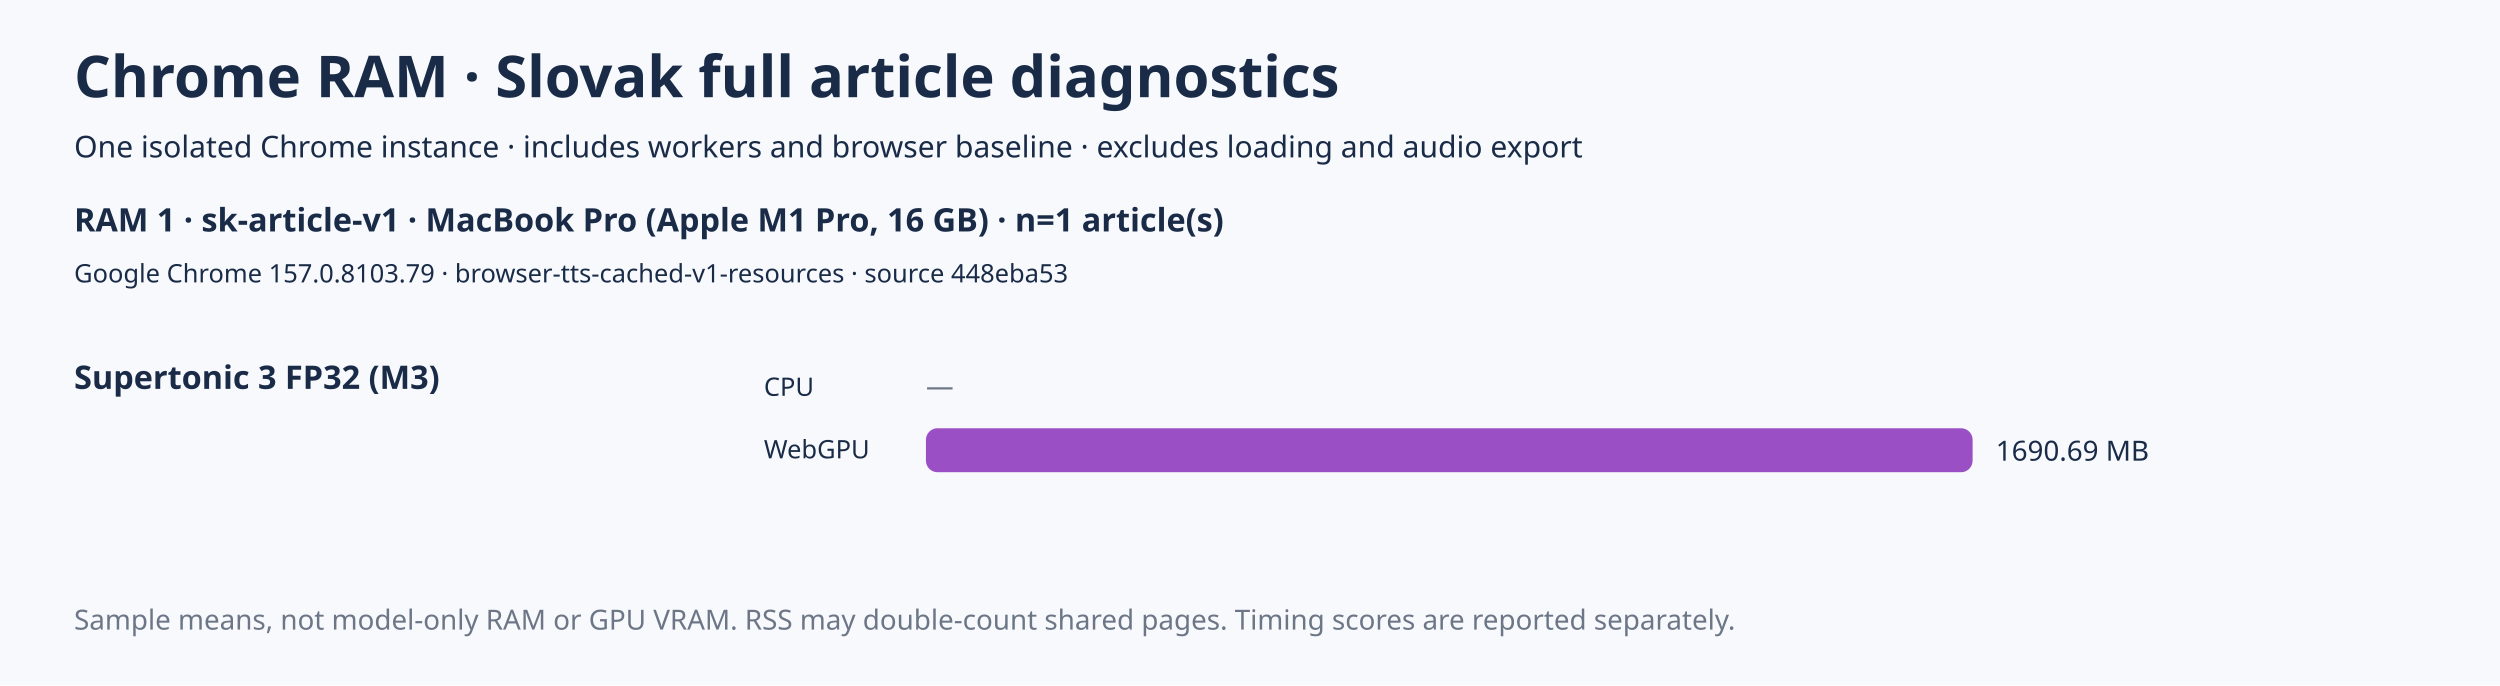
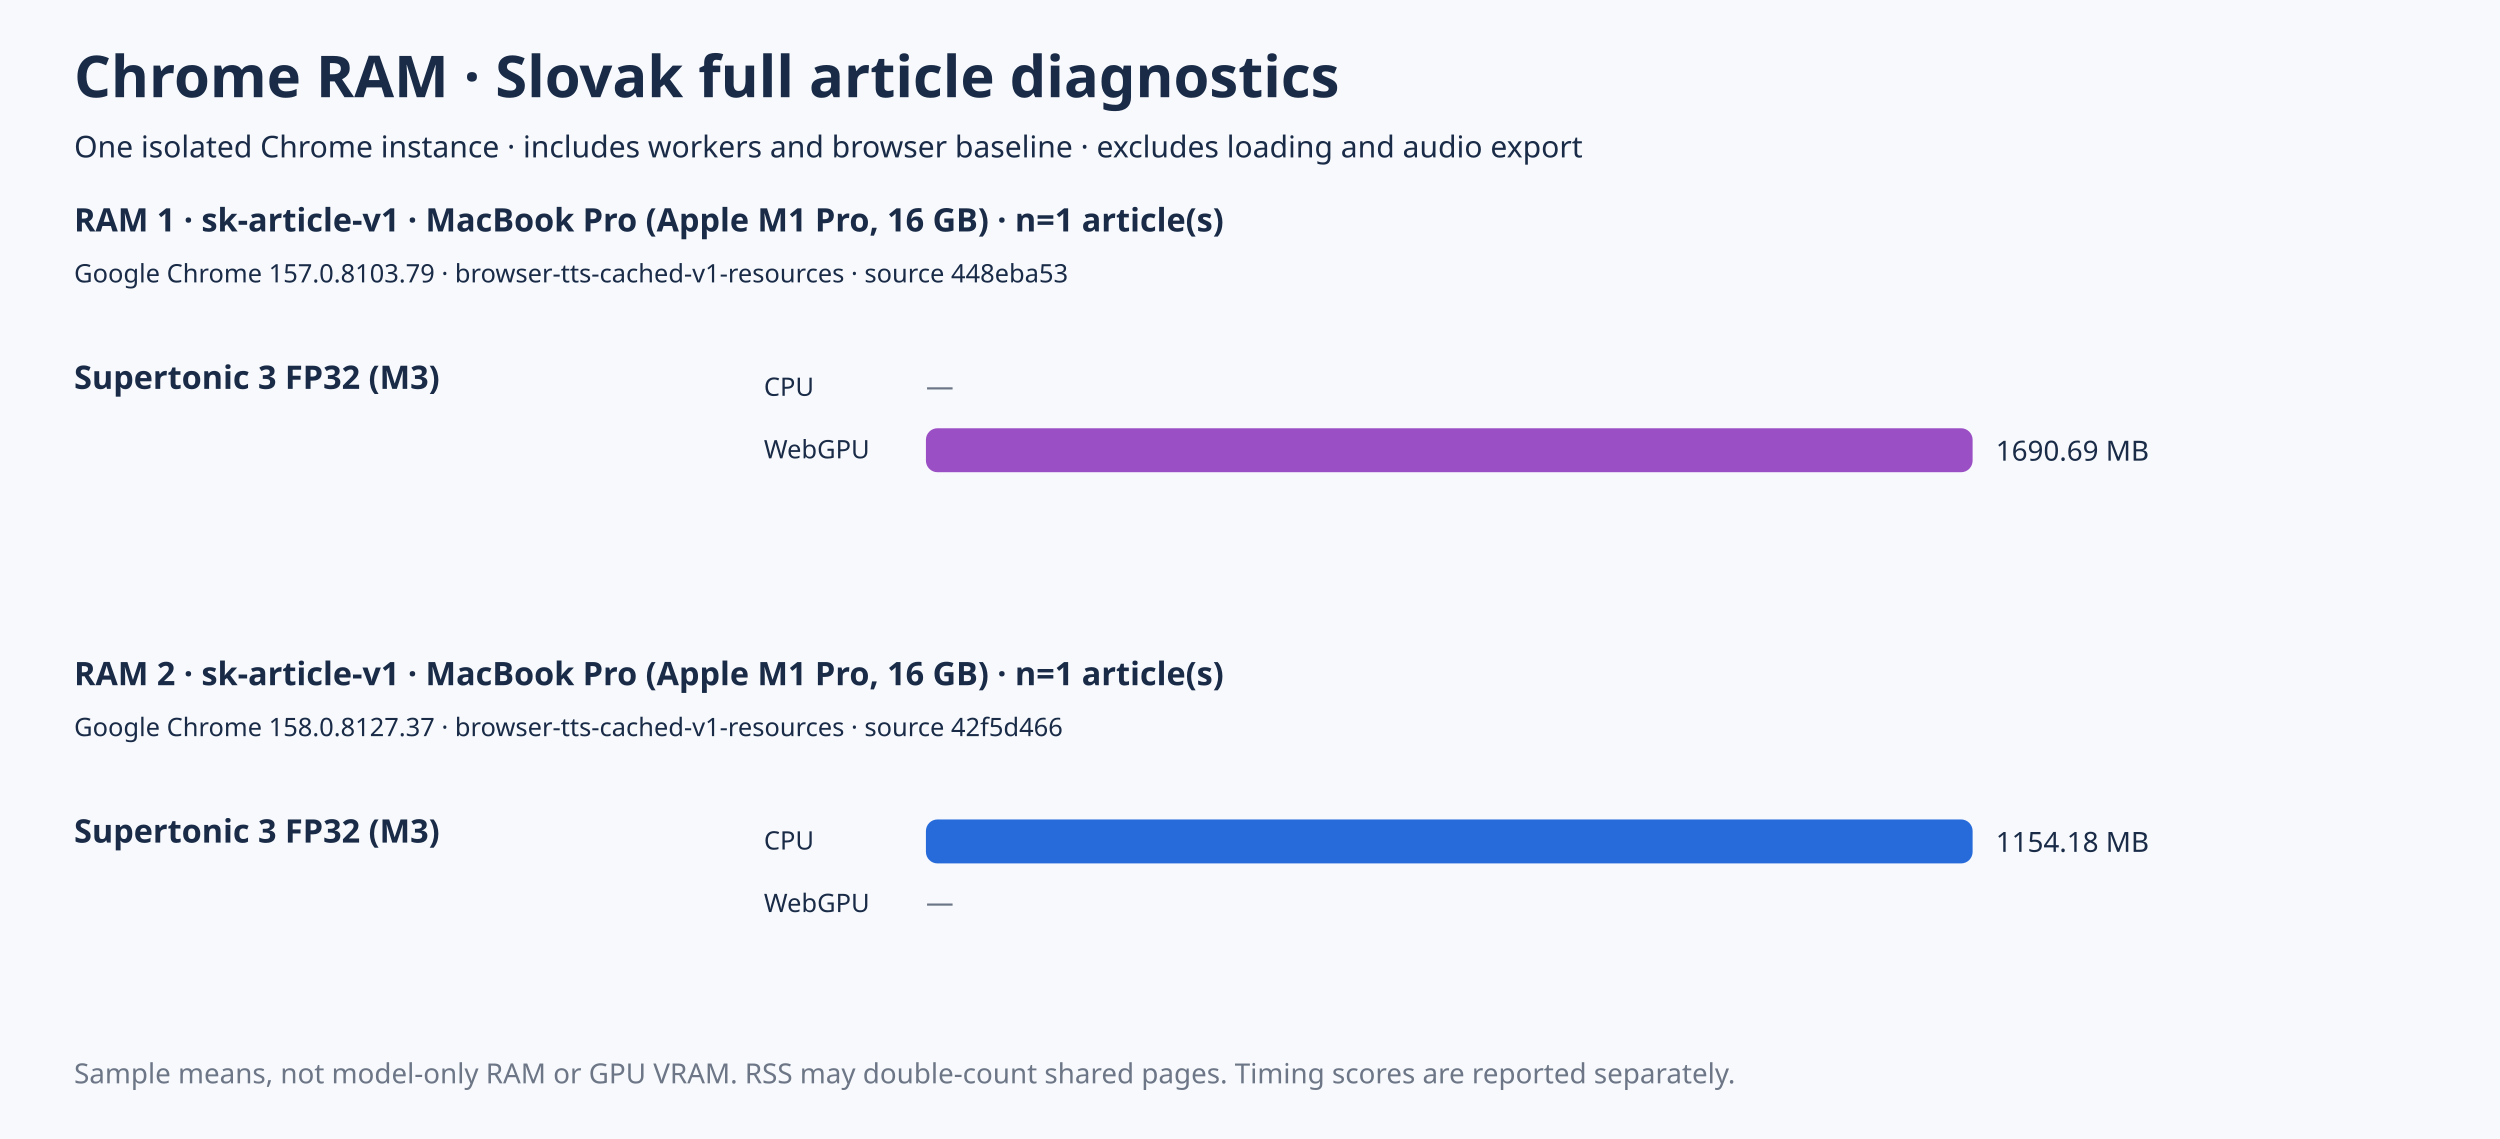
- <svg xmlns="http://www.w3.org/2000/svg" width="1080" height="296" viewBox="0 0 1080 296" role="img" aria-labelledby="title desc">
+ <svg xmlns="http://www.w3.org/2000/svg" width="1080" height="492" viewBox="0 0 1080 492" role="img" aria-labelledby="title desc">
  <rect width="100%" height="100%" fill="#f7f9fc" />
  <g font-family="system-ui,sans-serif" fill="#192b47">
    <text x="32" y="42" font-size="25" font-weight="700">Chrome RAM · Slovak full article diagnostics</text>
    <text x="32" y="68" font-size="13">One isolated Chrome instance · includes workers and browser baseline · excludes loading and audio export</text>
    <text x="32" y="100" font-size="14" font-weight="700">RAM 1 · sk-article-v1 · MacBook Pro (Apple M1 Pro, 16 GB) · n=1 article(s)</text>
    <text x="32" y="122" font-size="11">Google Chrome 157.0.8103.79 · browser-tts-cached-v1-resources · source 448eba53</text>
    <text x="32" y="168" font-size="14" font-weight="600">Supertonic 3 FP32 (M3)</text>
    <text x="330" y="171" font-size="11">CPU</text>
    <text x="400" y="171" font-size="12" fill="#6c7686">—</text>
    <text x="330" y="198" font-size="11">WebGPU</text>
    <rect x="400" y="185" width="452.17" height="19" rx="5" fill="#9b4fc4" />
    <text x="862.17" y="199" font-size="12">1690.69 MB</text>
-     <text x="32" y="272" font-size="12" fill="#6c7686">Sample means, not model-only RAM or GPU VRAM. RSS may double-count shared pages. Timing scores are reported separately.</text>
+     <text x="32" y="296" font-size="14" font-weight="700">RAM 2 · sk-article-v1 · MacBook Pro (Apple M1 Pro, 16 GB) · n=1 article(s)</text>
+     <text x="32" y="318" font-size="11">Google Chrome 158.0.8127.37 · browser-tts-cached-v1-resources · source 42f5d466</text>
+     <text x="32" y="364" font-size="14" font-weight="600">Supertonic 3 FP32 (M3)</text>
+     <text x="330" y="367" font-size="11">CPU</text>
+     <rect x="400" y="354" width="452.17" height="19" rx="5" fill="#276bdb" />
+     <text x="862.17" y="368" font-size="12">1154.18 MB</text>
+     <text x="330" y="394" font-size="11">WebGPU</text>
+     <text x="400" y="394" font-size="12" fill="#6c7686">—</text>
+     <text x="32" y="468" font-size="12" fill="#6c7686">Sample means, not model-only RAM or GPU VRAM. RSS may double-count shared pages. Timing scores are reported separately.</text>
  </g>
</svg>
